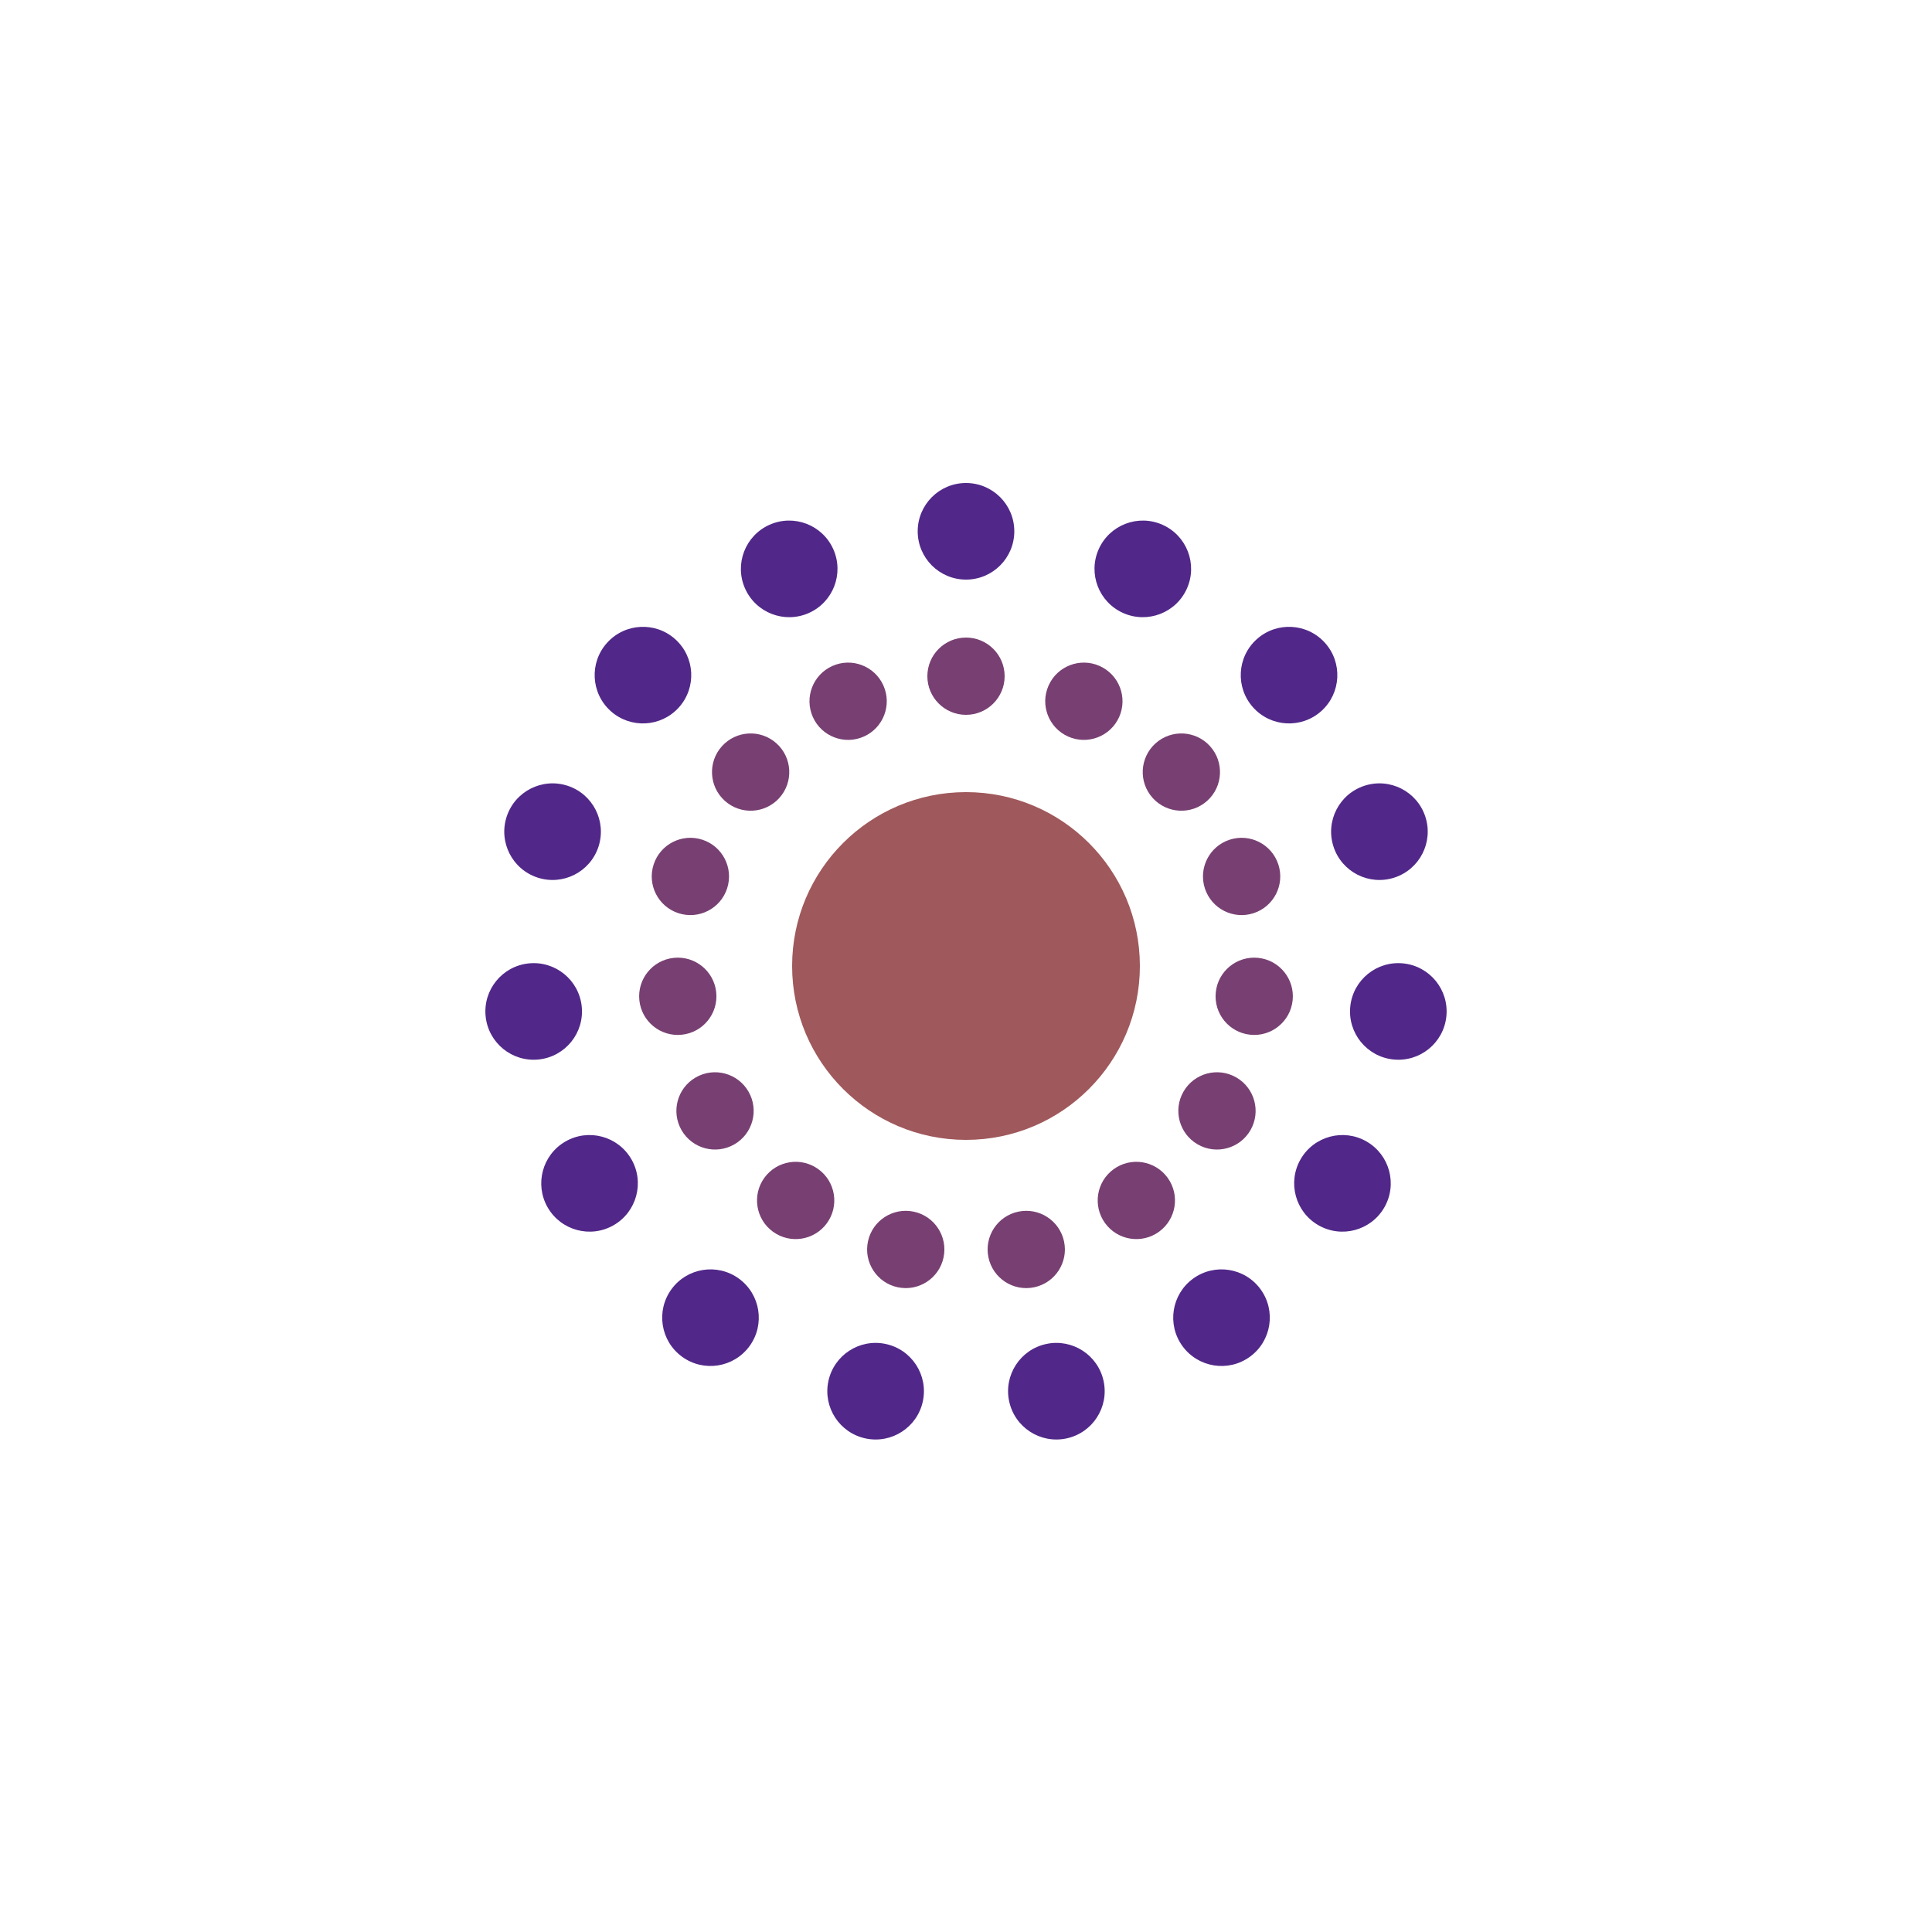
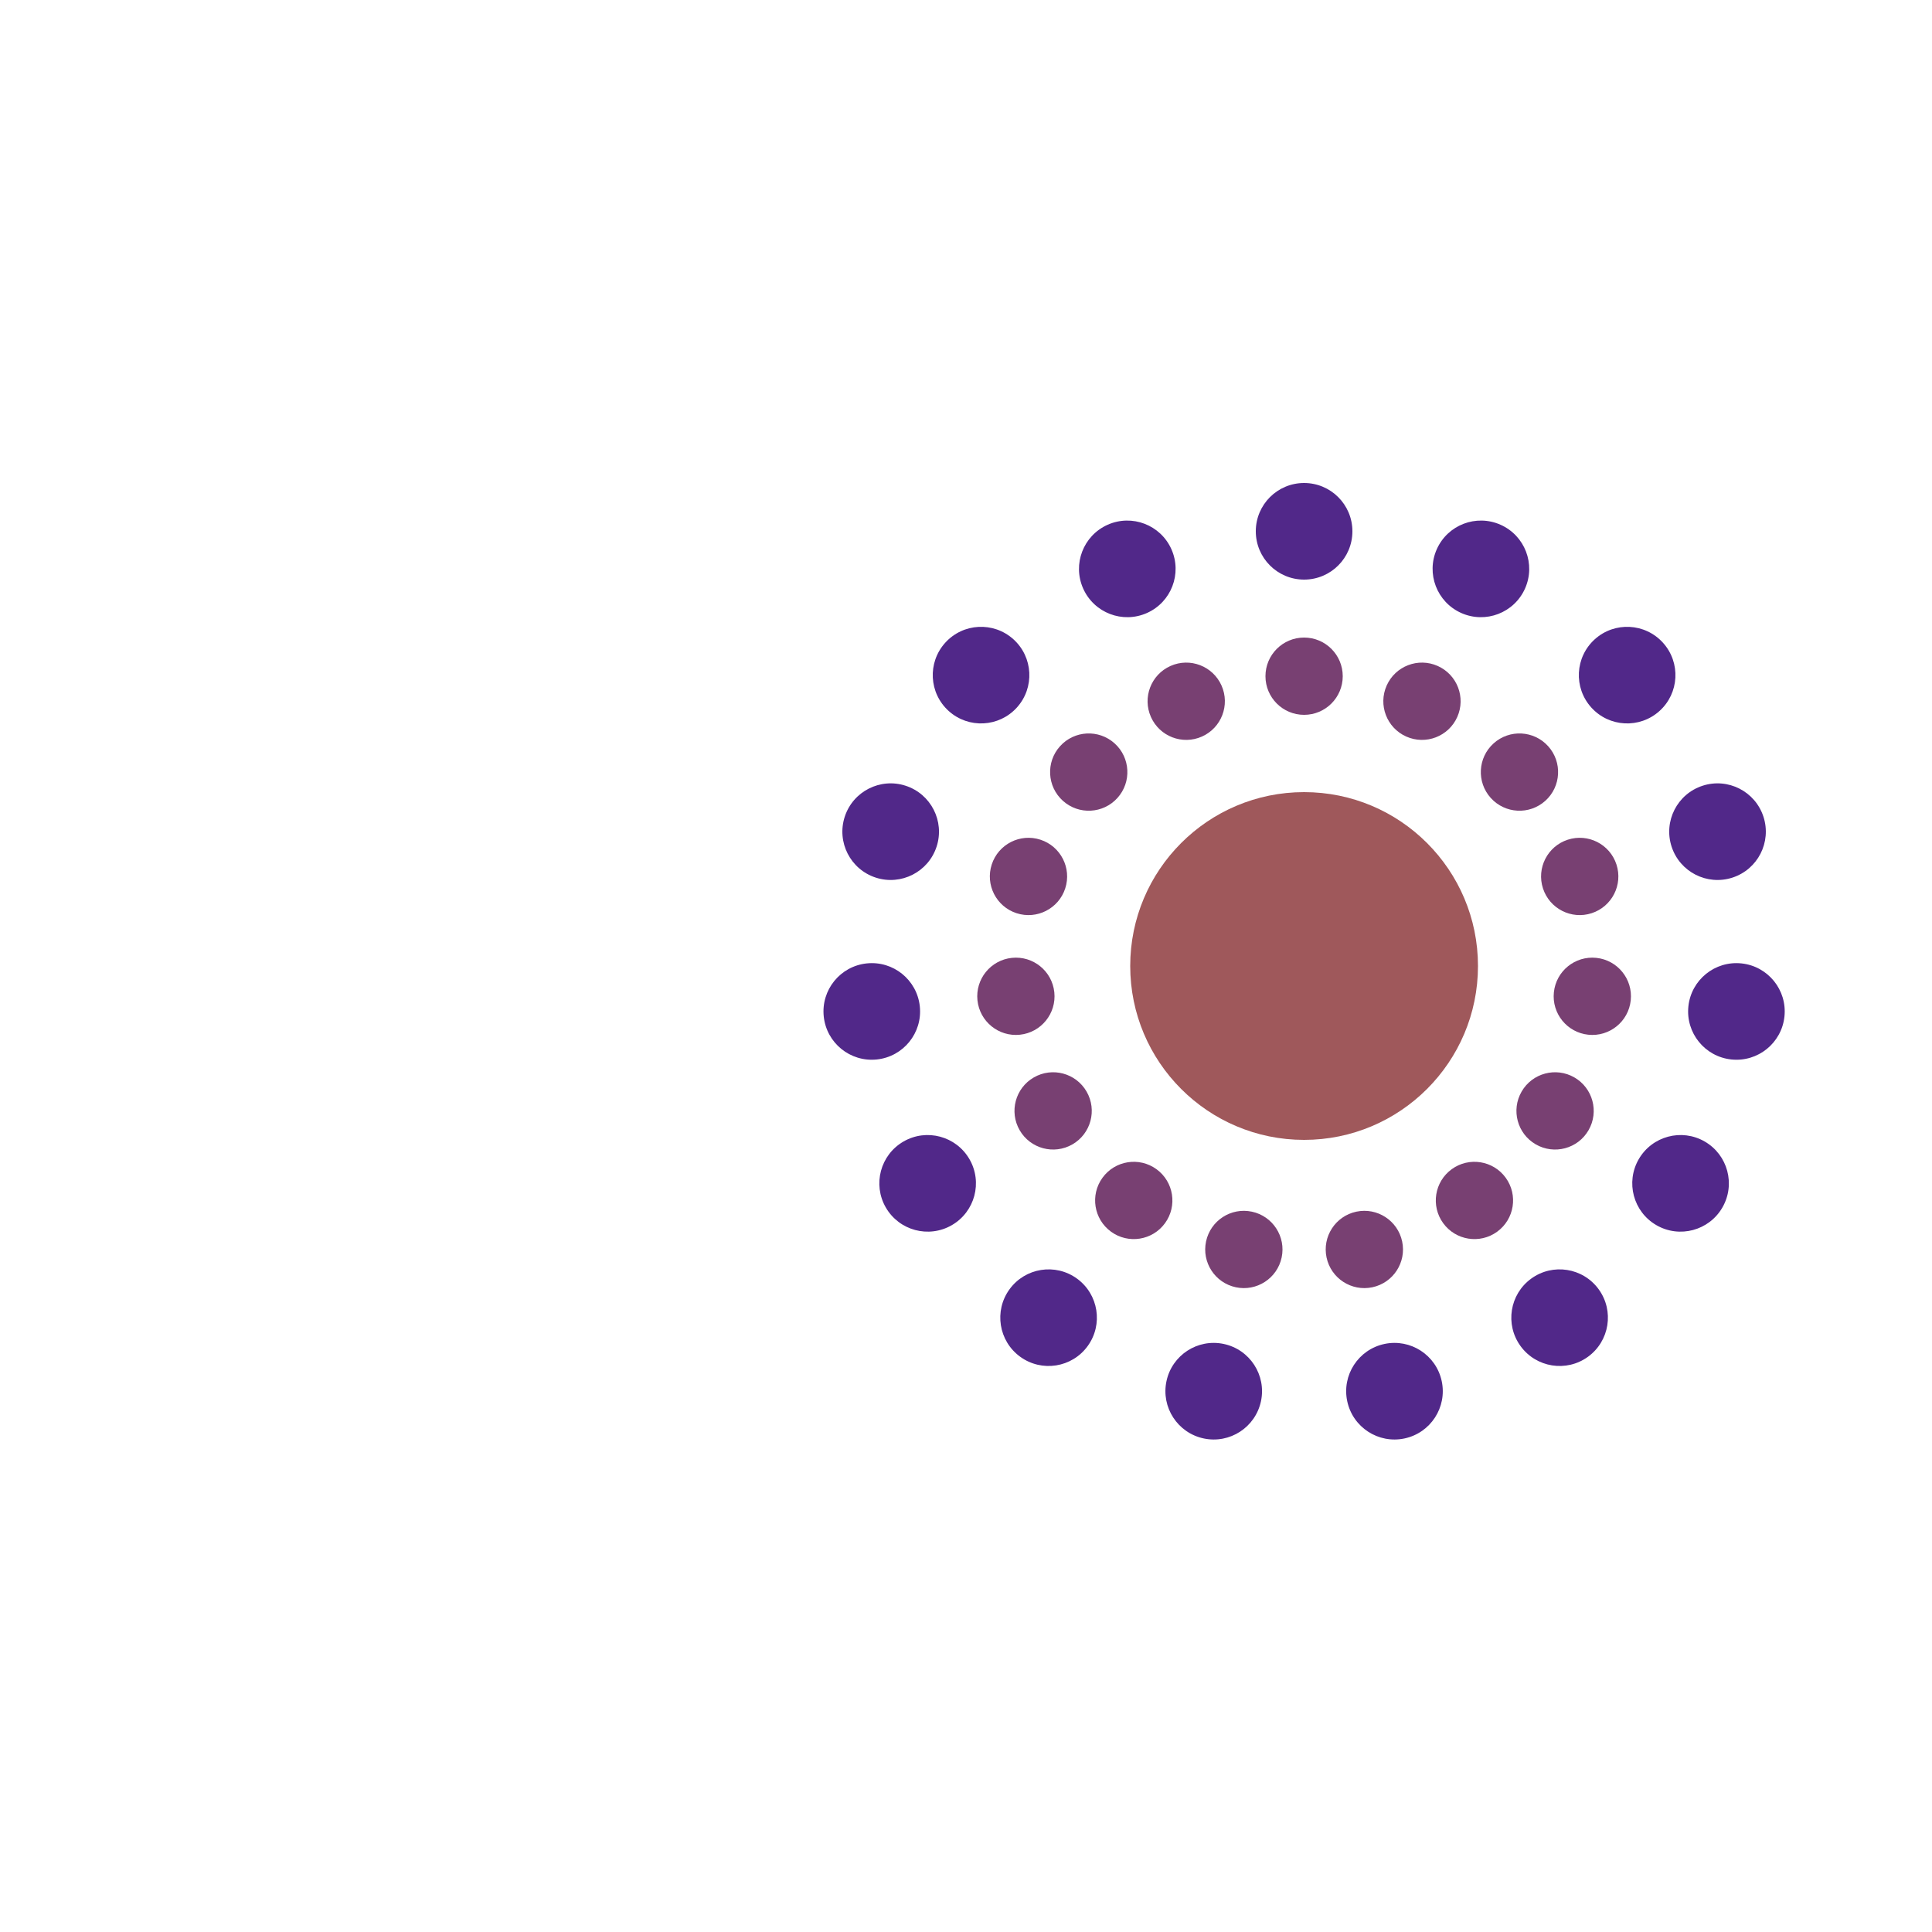
- <svg xmlns="http://www.w3.org/2000/svg" xmlns:xlink="http://www.w3.org/1999/xlink" viewBox="-100 -100 200 200">
+ <svg xmlns="http://www.w3.org/2000/svg" xmlns:xlink="http://www.w3.org/1999/xlink" viewBox="-135 -100 200 200">
  <defs>
    <circle id="dot" cy="-45" cx="0" r="5" fill="#512889" />
    <circle id="dot2" cy="-30" cx="0" r="4" fill="#784072" />
  </defs>
  <g id="#dot">
    <use xlink:href="#dot1" transform="rotate(150)" />
  </g>
  <a>
    <circle cy="0" cx="0" r="18" fill="#9F585B" />
    <use xlink:href="#dot" />
    <use xlink:href="#dot" transform="rotate(24)" />
    <use xlink:href="#dot" transform="rotate(48)" />
    <use xlink:href="#dot" transform="rotate(72)" />
    <use xlink:href="#dot" transform="rotate(96)" />
    <use xlink:href="#dot" transform="rotate(120)" />
    <use xlink:href="#dot" transform="rotate(144)" />
    <use xlink:href="#dot" transform="rotate(168)" />
    <use xlink:href="#dot" transform="rotate(192)" />
    <use xlink:href="#dot" transform="rotate(216)" />
    <use xlink:href="#dot" transform="rotate(240)" />
    <use xlink:href="#dot" transform="rotate(264)" />
    <use xlink:href="#dot" transform="rotate(288)" />
    <use xlink:href="#dot" transform="rotate(312)" />
    <use xlink:href="#dot" transform="rotate(336)" />
    <use xlink:href="#dot2" />
    <use xlink:href="#dot2" transform="rotate(24)" />
    <use xlink:href="#dot2" transform="rotate(48)" />
    <use xlink:href="#dot2" transform="rotate(72)" />
    <use xlink:href="#dot2" transform="rotate(96)" />
    <use xlink:href="#dot2" transform="rotate(120)" />
    <use xlink:href="#dot2" transform="rotate(144)" />
    <use xlink:href="#dot2" transform="rotate(168)" />
    <use xlink:href="#dot2" transform="rotate(192)" />
    <use xlink:href="#dot2" transform="rotate(216)" />
    <use xlink:href="#dot2" transform="rotate(240)" />
    <use xlink:href="#dot2" transform="rotate(264)" />
    <use xlink:href="#dot2" transform="rotate(288)" />
    <use xlink:href="#dot2" transform="rotate(312)" />
    <use xlink:href="#dot2" transform="rotate(336)" />
  </a>
</svg>
